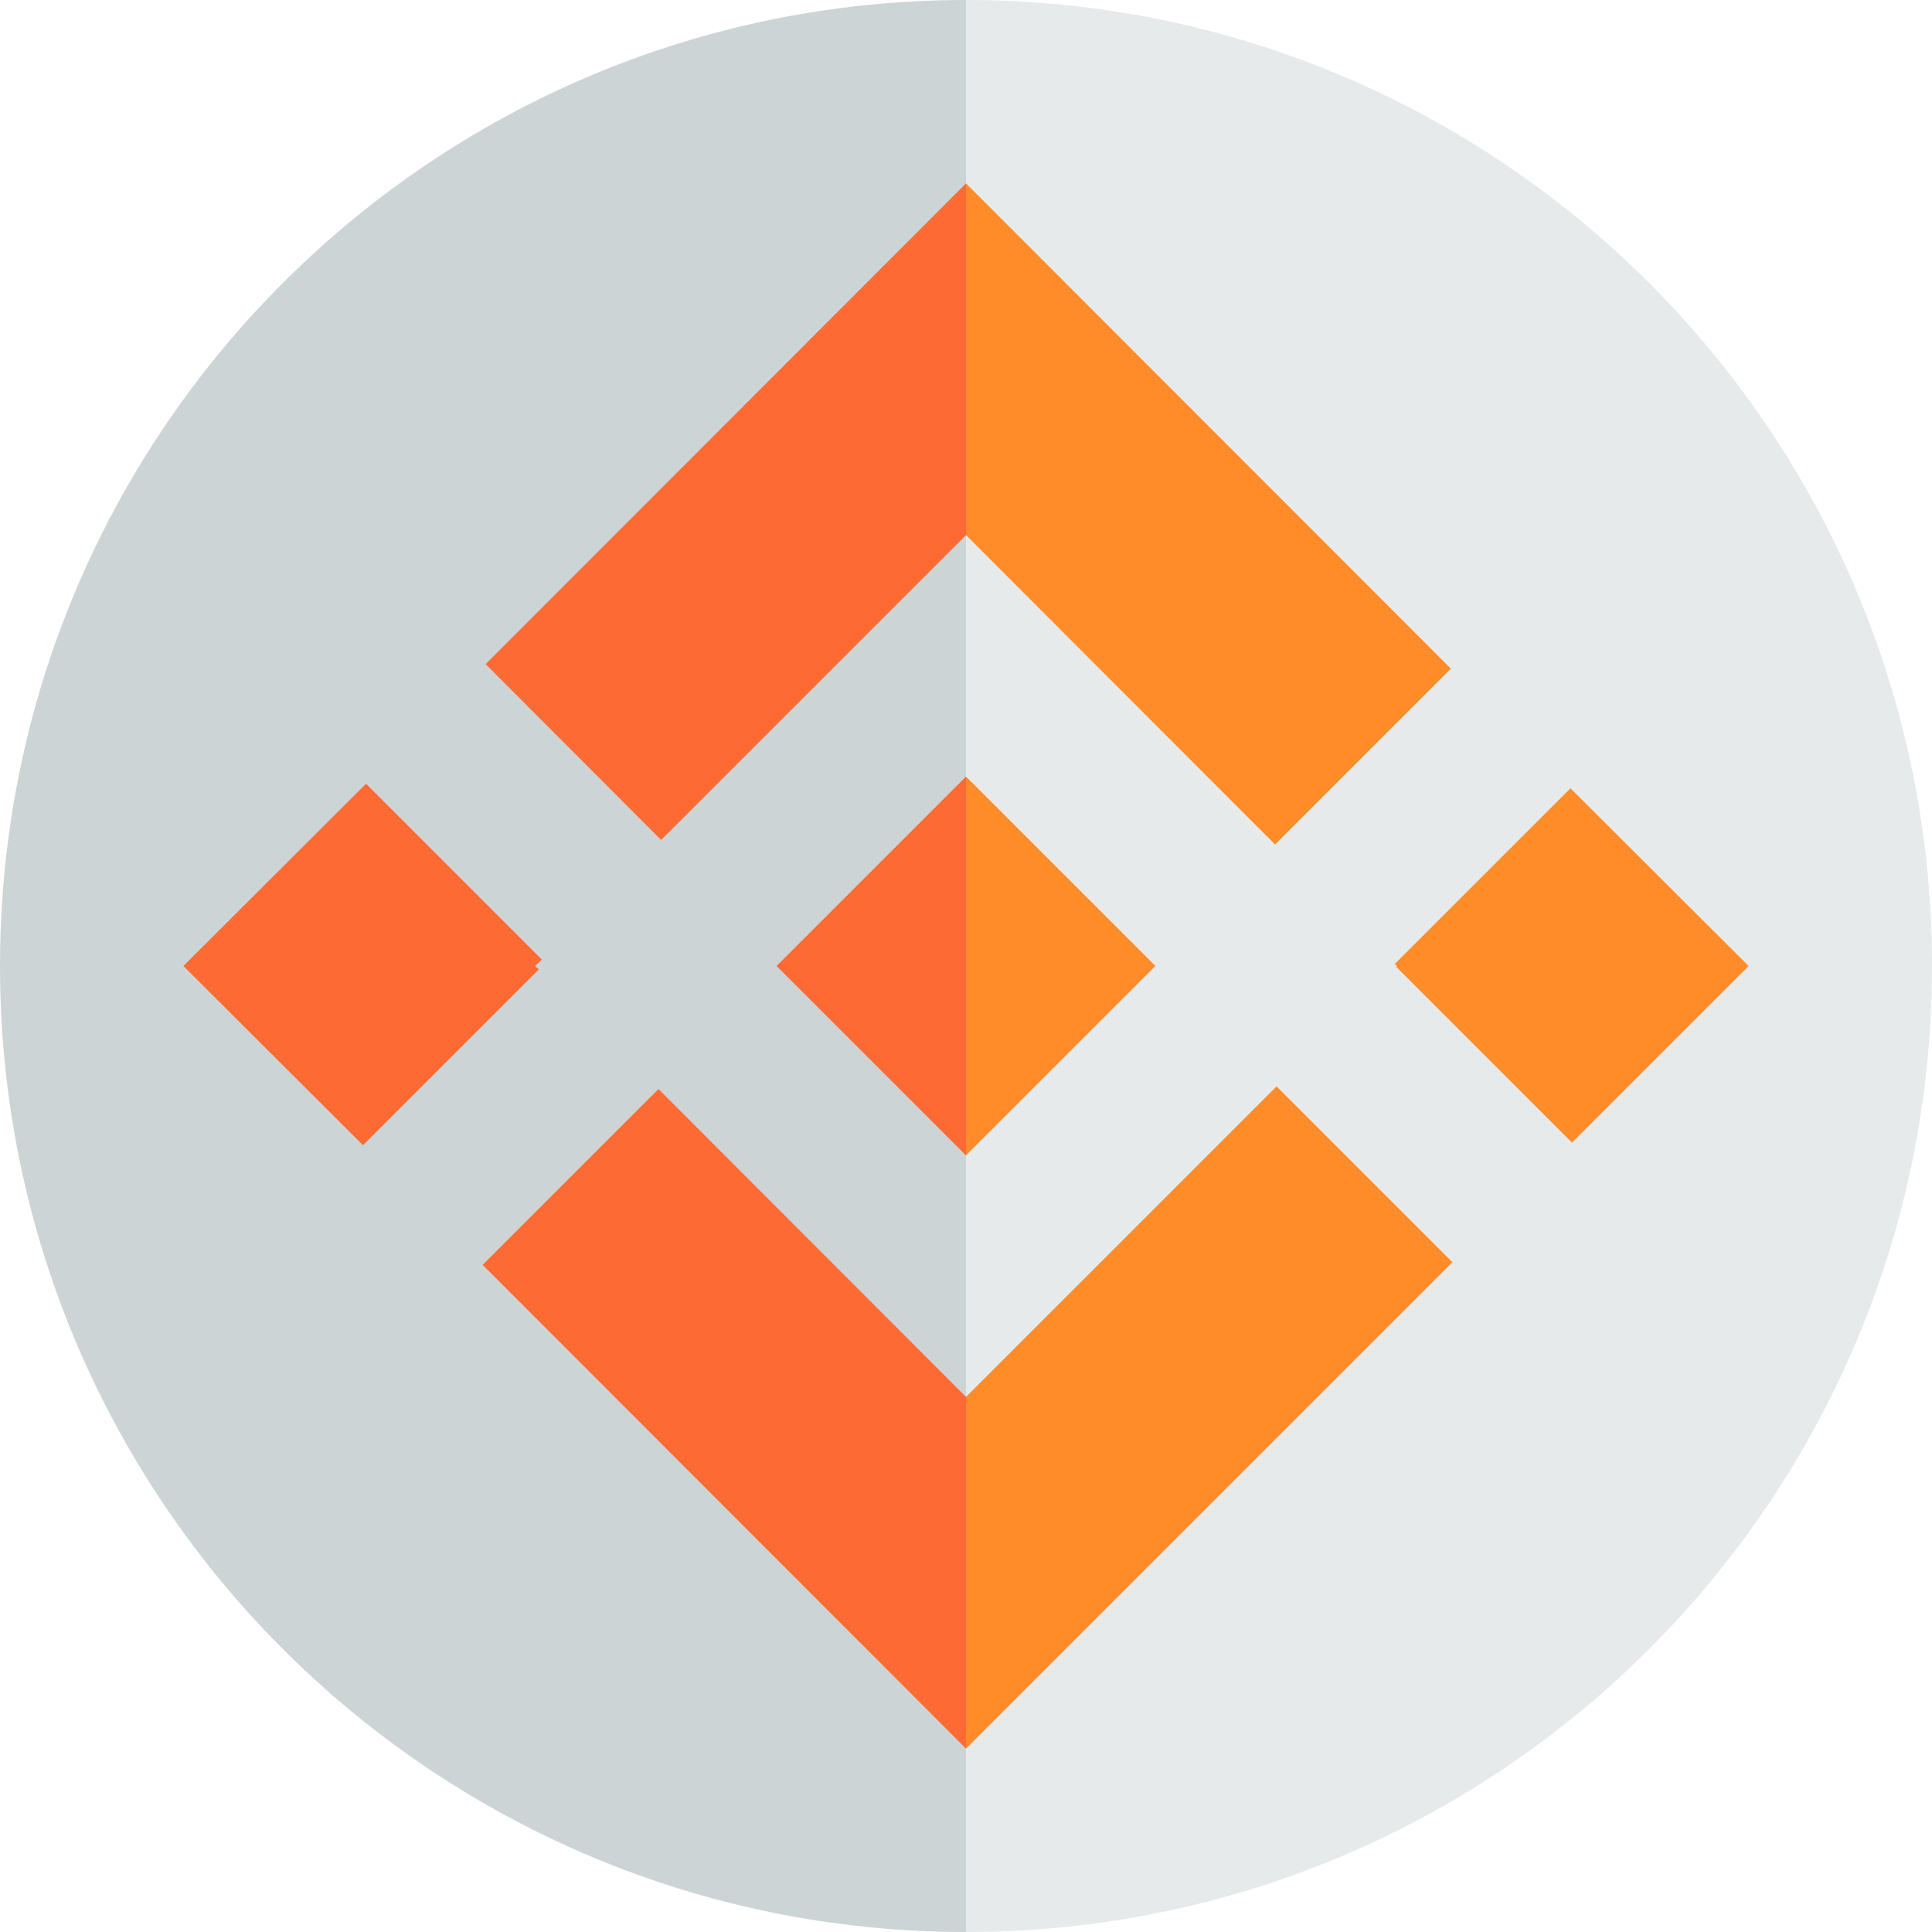
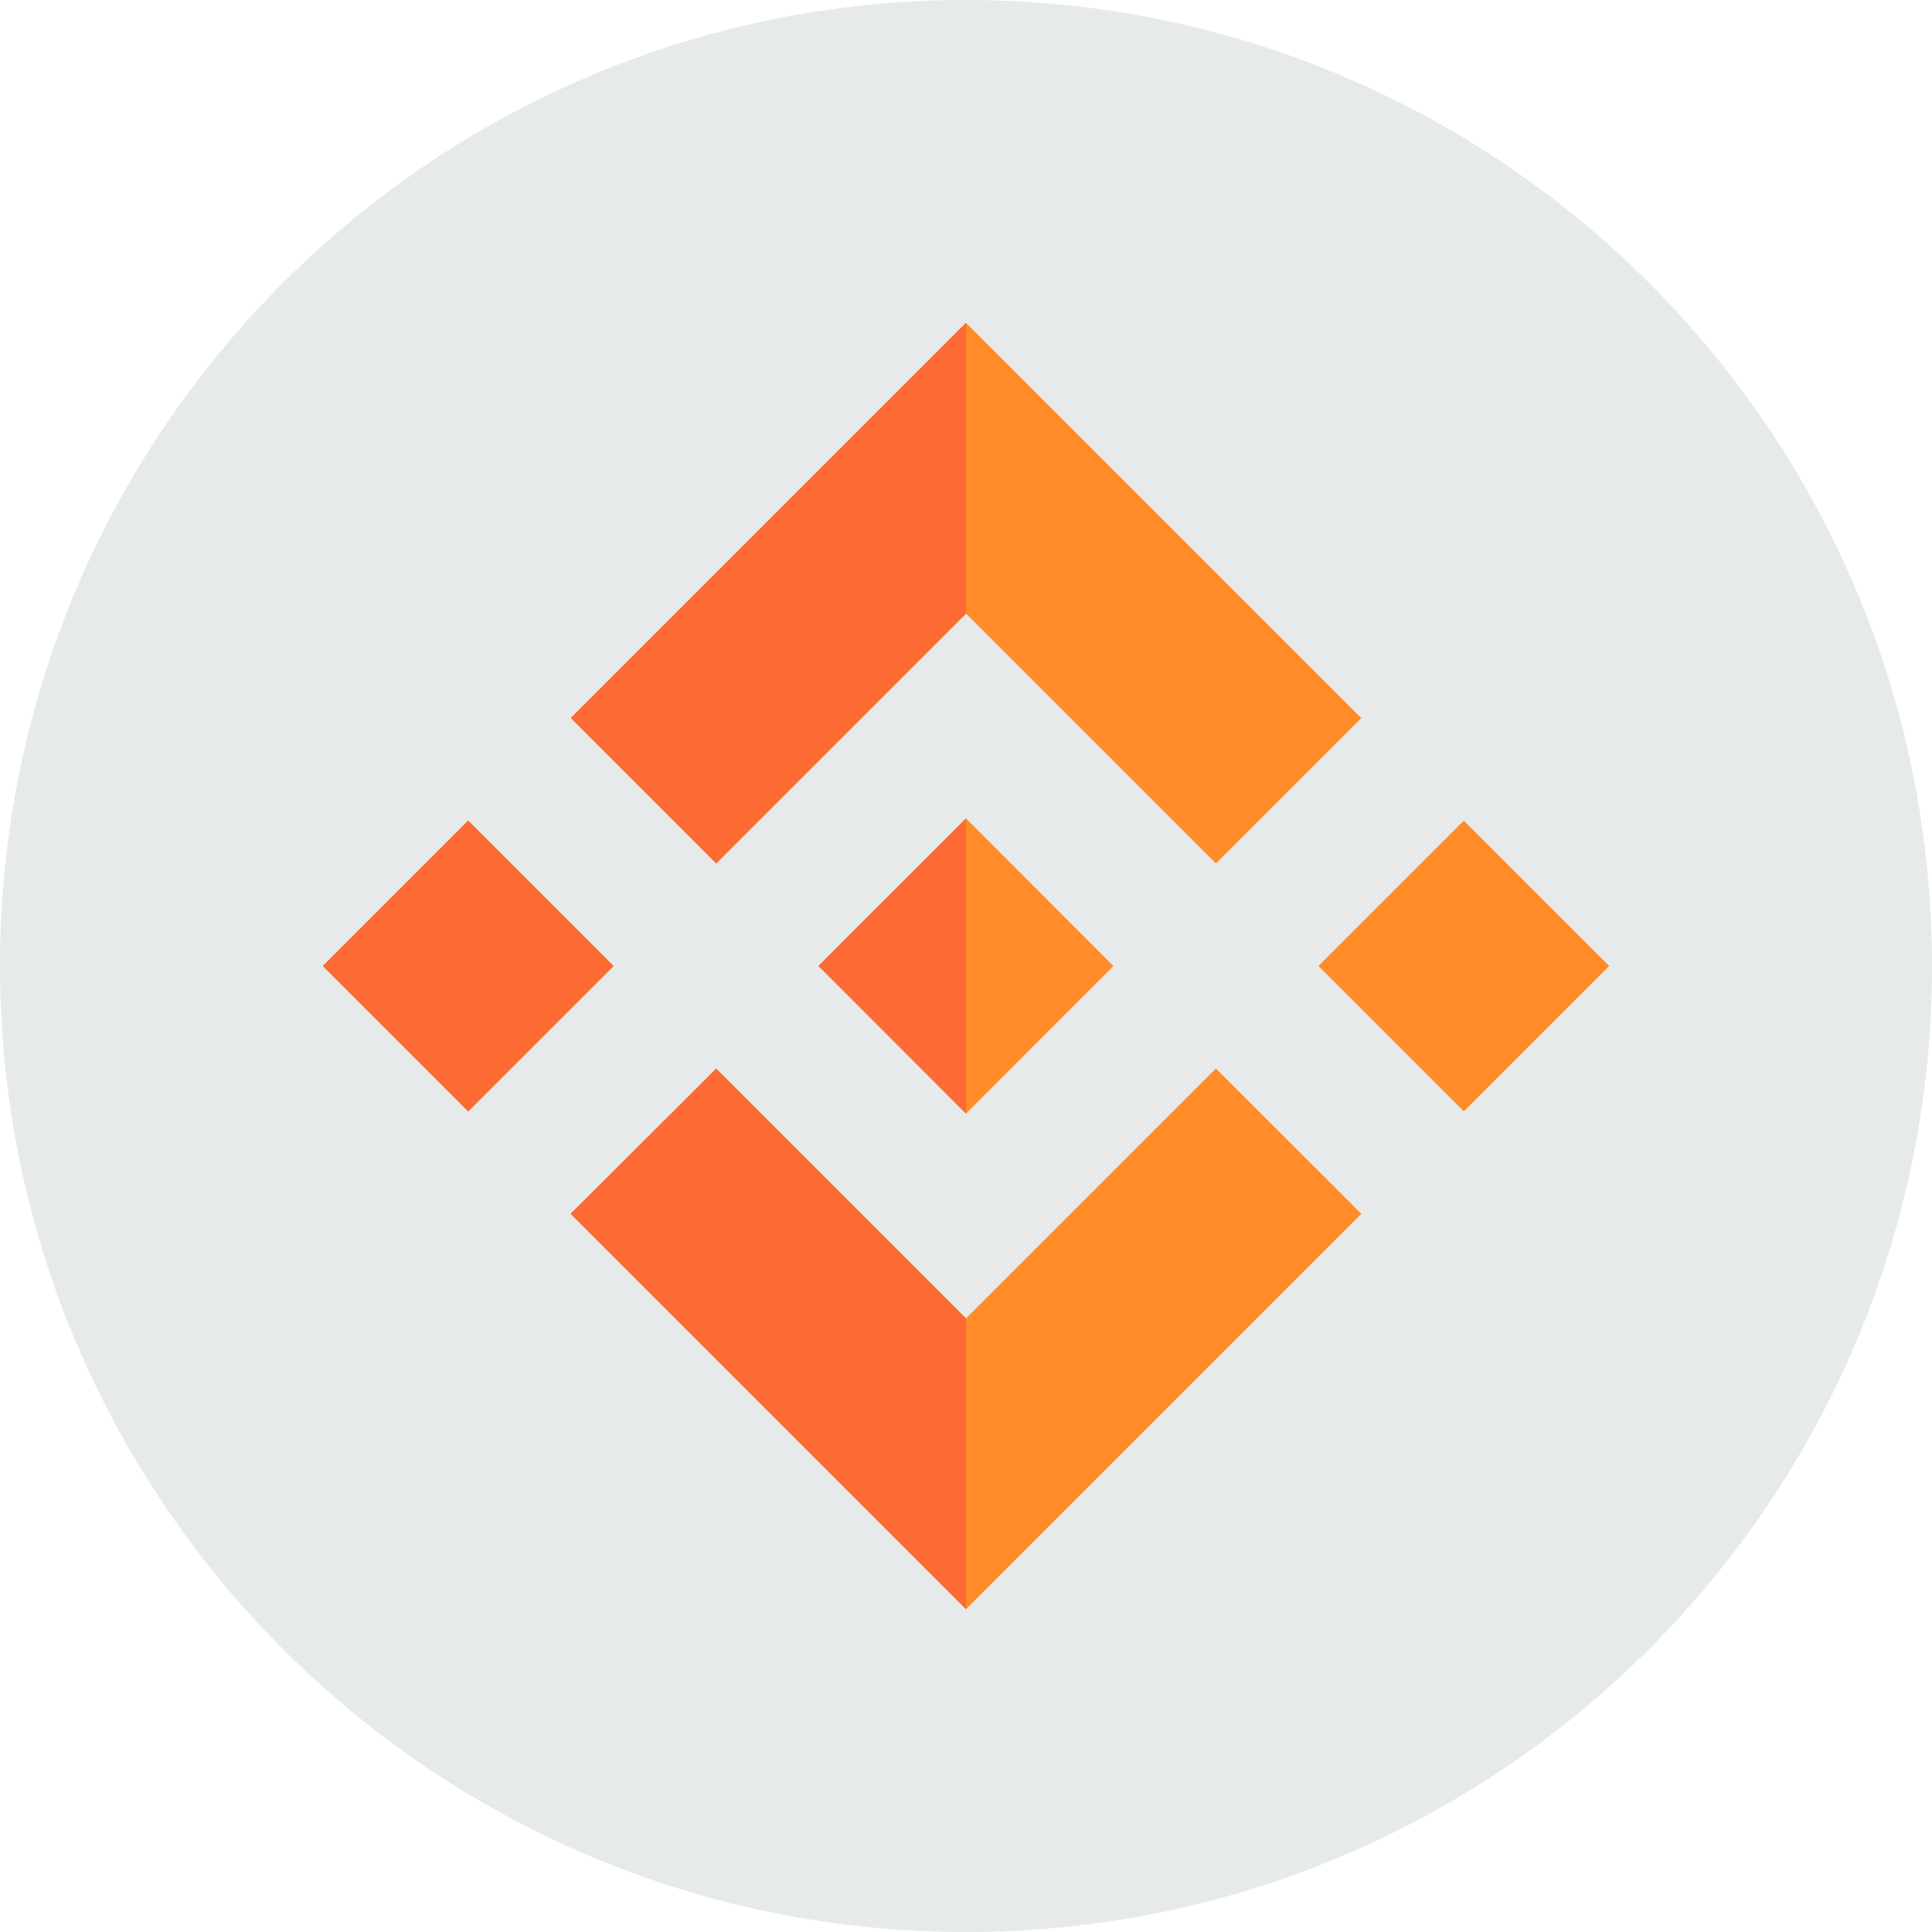
- <svg xmlns="http://www.w3.org/2000/svg" version="1.1" id="Layer_1" x="0px" y="0px" viewBox="206 -206 512 512" style="enable-background:new 206 -206 512 512;" xml:space="preserve">
-   <style type="text/css">
- 	.st0{display:none;}
- 	.st1{display:inline;}
- 	.st2{fill:#E6EAEA;}
- 	.st3{fill:#CDD4D5;}
- 	.st4{fill:#FF8C29;}
- 	.st5{fill:#FD6A33;}
- </style>
-   <g id="Layer_3" class="st0">
-     <rect x="1030" y="-1030.4" class="st1" width="512" height="512.8" />
+ <svg xmlns="http://www.w3.org/2000/svg" viewBox="0 0 512 512">
+   <defs>
+     <style>.cls-1{fill:#e6eaea;}.cls-2{fill:#ff8c29;}.cls-3{fill:#fd6a33;}</style>
+   </defs>
+   <g id="Circle">
+     <g id="Circle_Back" data-name="Circle Back">
+       <path class="cls-1" d="M0,256C0,397.4,114.6,512,256,512V0C114.6,0,0,114.6,0,256Z" />
+       <path class="cls-1" d="M256,0V512c141.4,0,256-114.6,256-256S397.4,0,256,0Z" />
+     </g>
  </g>
-   <path class="st2" d="M462-206v512c141.4,0,256-114.6,256-256S603.4-206,462-206z" />
-   <path class="st3" d="M206,50c0,141.4,114.6,256,256,256v-512C320.6-206,206-91.4,206,50z" />
-   <polygon class="st4" points="462,-0.2 462,100.2 512.2,50 " />
-   <polygon class="st5" points="411.8,50 462,100.2 462,-0.2 " />
-   <polygon id="Fill-162" class="st4" points="576.2,50 576,50.2 622.6,96.8 669.4,50 622.2,2.9 575.6,49.5 " />
-   <polygon class="st4" points="462,-157.4 462,-64.2 543.9,17.8 590.5,-28.8 " />
-   <polygon class="st5" points="334.7,-30 381.2,16.6 462,-64.2 462,-157.4 " />
-   <polygon class="st4" points="544.3,81.9 462,164.2 462,257.4 590.9,128.5 " />
-   <polygon class="st5" points="380.5,82.6 333.9,129.2 462,257.4 462,164.2 " />
-   <polygon class="st5" points="303,1.7 254.6,50 302.2,97.5 348.8,50.9 347.8,50 349.6,48.3 " />
+   <g id="bnb">
+     <g id="Layer_2" data-name="Layer 2">
+       <path class="cls-2" d="M189.8,228.8,256,162.6l66.23,66.23,38.52-38.52L256,85.56,151.28,190.28,189.8,228.8M85.56,256l38.52-38.53L162.6,256l-38.52,38.52ZM189.8,283.2,256,349.4l66.23-66.23,38.54,38.5,0,0L256,426.44,151.28,321.72l-.05-.05L189.8,283.2M349.4,256l38.52-38.52L426.44,256l-38.52,38.52Z" />
+       <path class="cls-2" d="M295.07,256h0L256,216.89l-28.89,28.88h0l-3.32,3.32L217,255.94l-.06.05.06.06L256,295.11,295.09,256l0,0,0,0" />
+     </g>
+     <polygon class="cls-3" points="151.28 190.28 189.8 228.8 189.8 228.8 256 162.6 256.02 162.62 256.02 85.58 256 85.56 151.28 190.28" />
+     <rect class="cls-3" x="96.84" y="228.76" width="54.48" height="54.47" transform="translate(-144.68 162.73) rotate(-45)" />
+     <polygon class="cls-3" points="189.8 283.2 189.8 283.2 151.23 321.67 151.28 321.72 256 426.44 256.02 426.42 256.02 349.38 256 349.4 189.8 283.2" />
+     <polygon class="cls-3" points="227.11 245.77 223.79 249.09 216.95 255.94 216.89 255.99 216.95 256.05 256 295.11 256.02 295.09 256.02 216.91 256 216.89 227.11 245.77" />
+   </g>
</svg>
